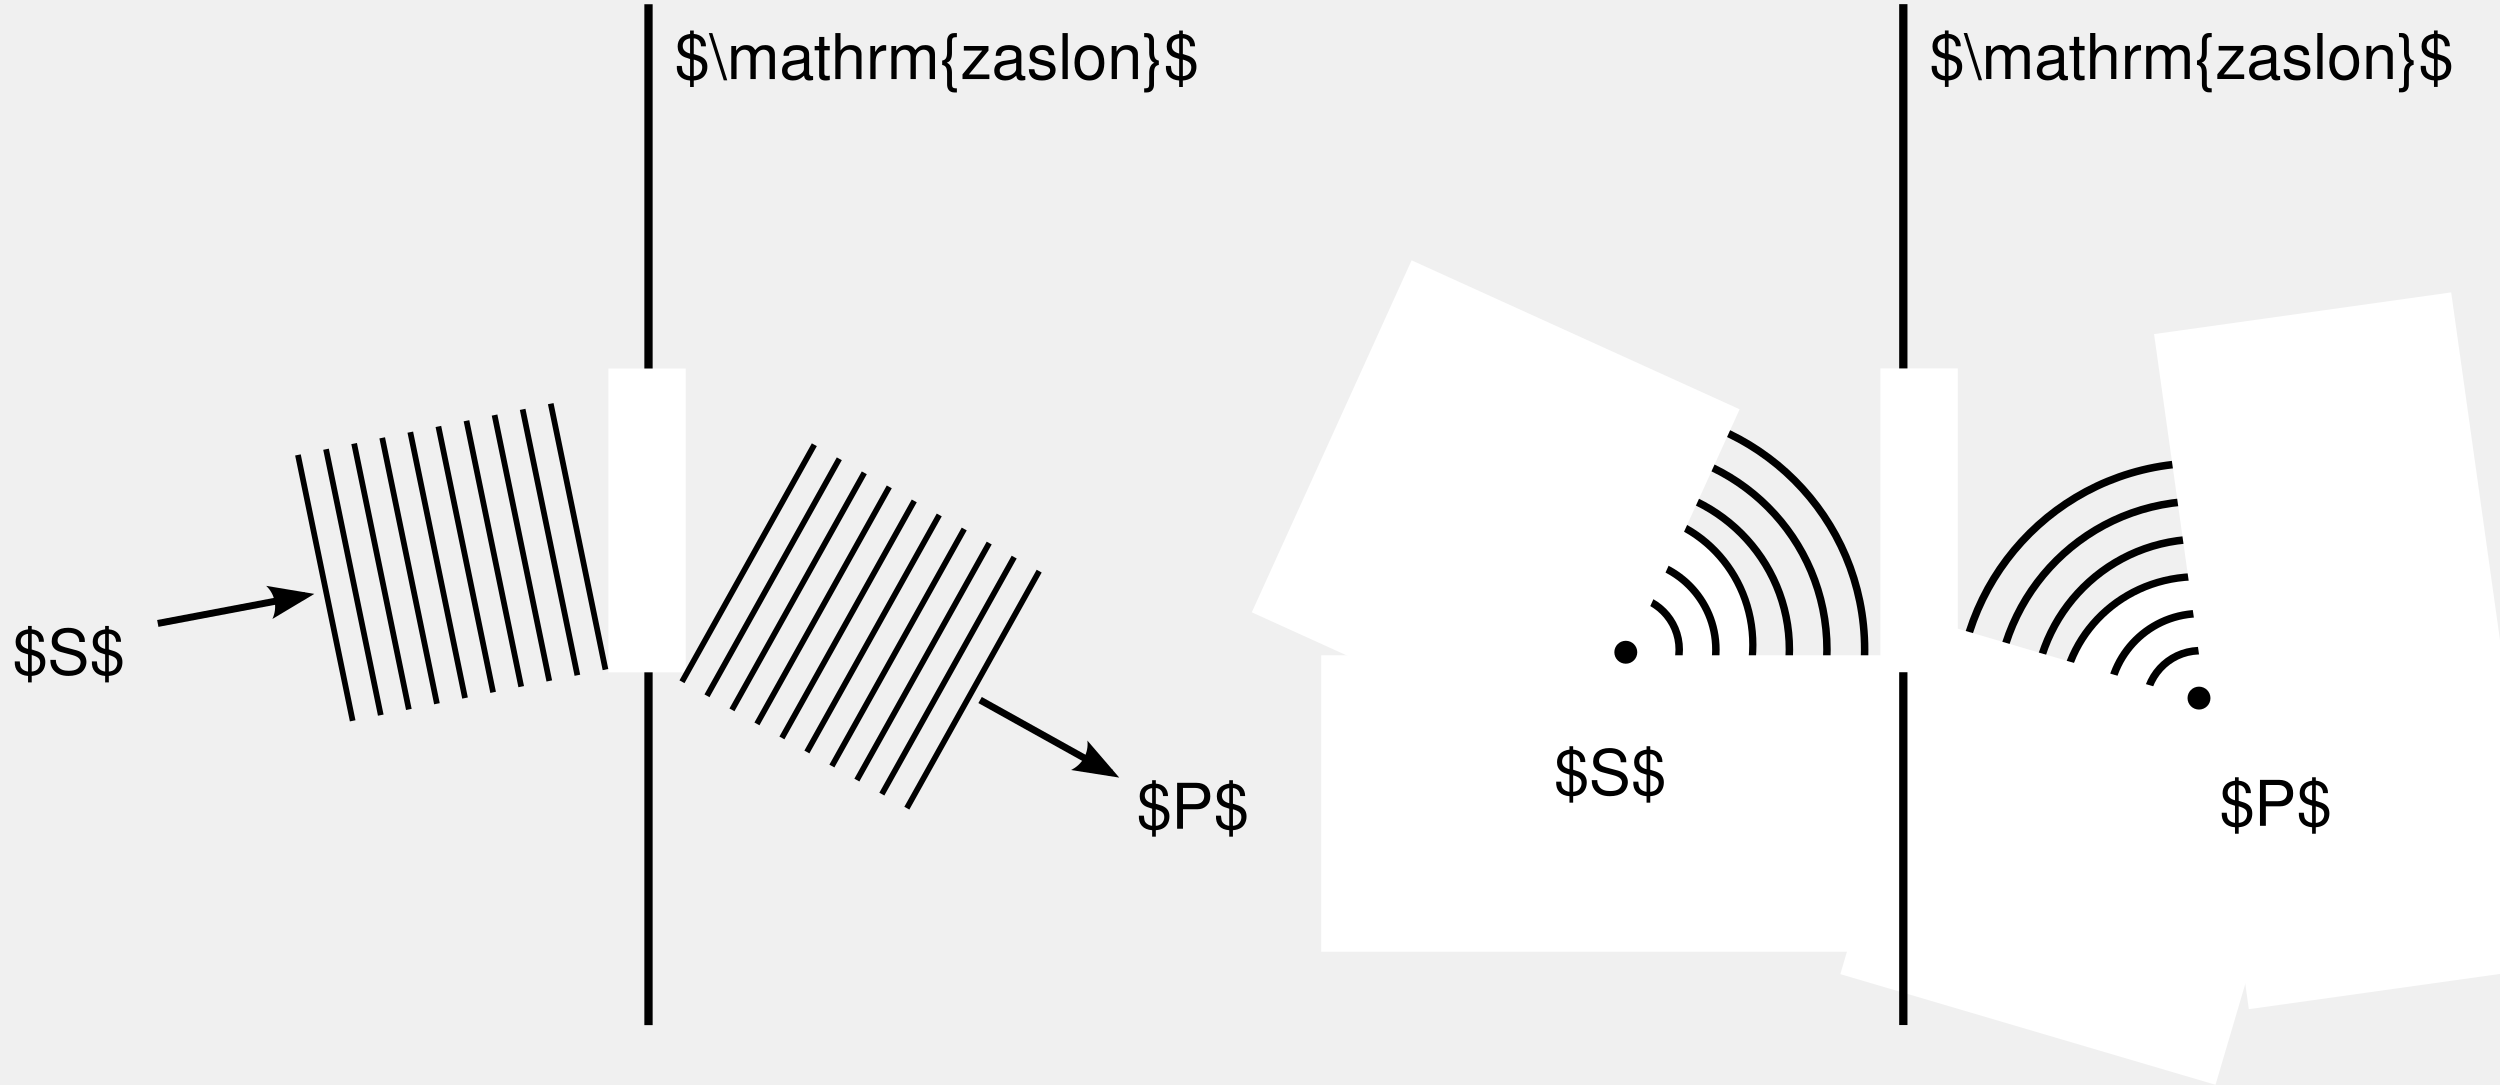
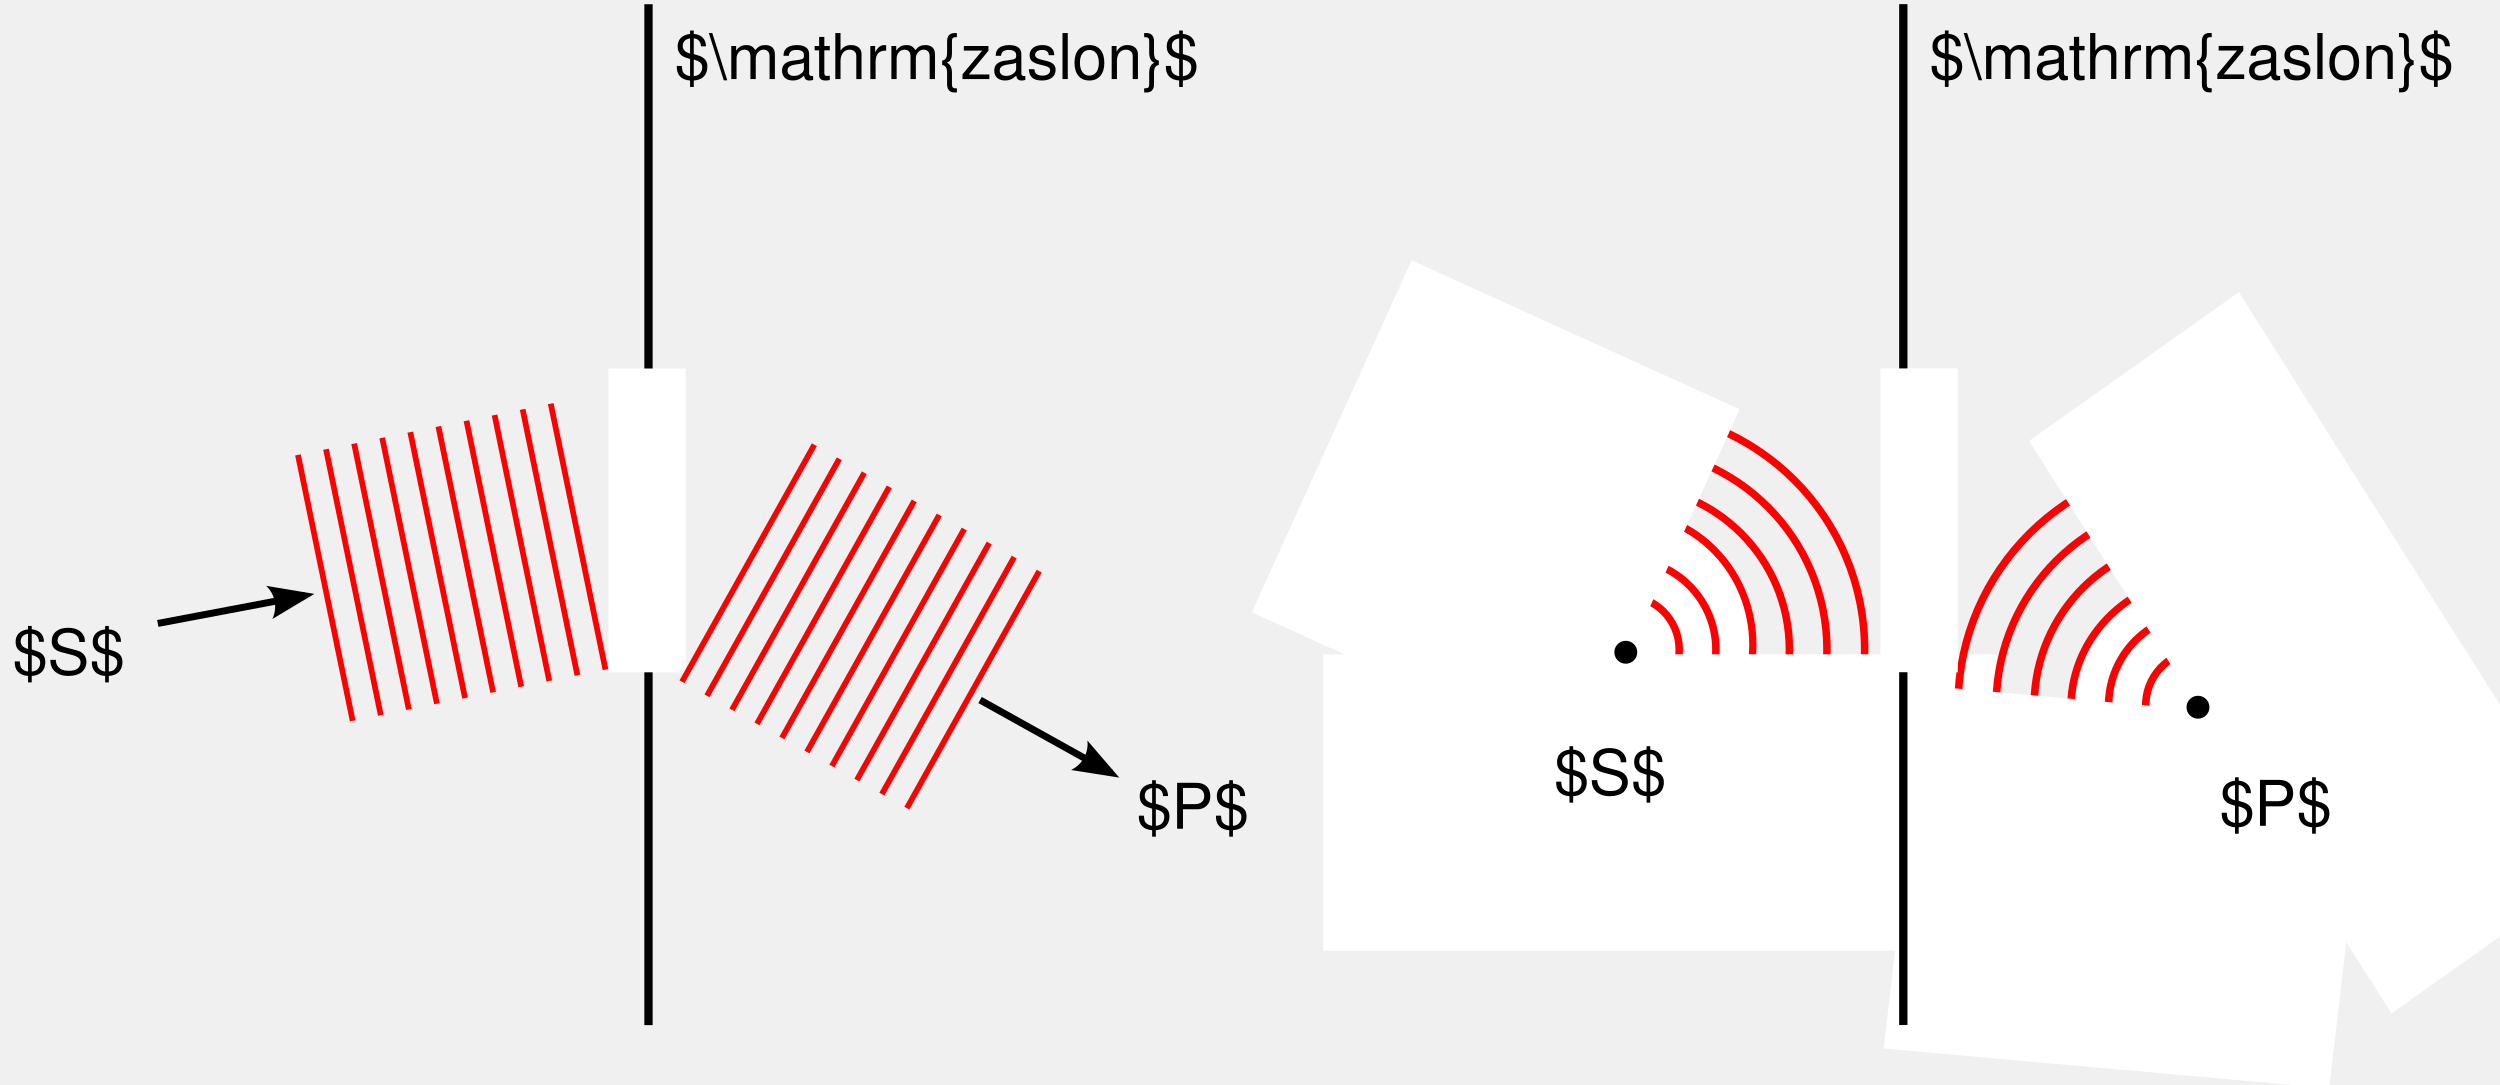
<svg xmlns="http://www.w3.org/2000/svg" id="svg4570" version="1.1" width="872.3" height="378.502" xml:space="preserve">
  <defs id="defs4574">
    <marker orient="auto" refY="0" refX="0" id="Arrow1Mstart" style="overflow:visible">
      <path id="path5368" d="M 0,0 5,-5 -12.5,0 5,5 0,0 z" style="fill-rule:evenodd;stroke:#000000;stroke-width:1pt" transform="matrix(0.4,0,0,0.4,4,0)" />
    </marker>
    <marker orient="auto" refY="0" refX="0" id="Arrow2Mstart" style="overflow:visible">
      <path id="path5386" style="fill-rule:evenodd;stroke-width:0.625;stroke-linejoin:round" d="M 8.719,4.034 -2.207,0.016 8.719,-4.002 c -1.745,2.372 -1.735,5.617 -6e-7,8.035 z" transform="scale(0.6,0.6)" />
    </marker>
    <marker style="overflow:visible" id="Arrow1Sstart" refX="0" refY="0" orient="auto">
      <path transform="matrix(0.2,0,0,0.2,1.2,0)" style="fill-rule:evenodd;stroke:#000000;stroke-width:1pt" d="M 0,0 5,-5 -12.5,0 5,5 0,0 z" id="path4118" />
    </marker>
    <marker style="overflow:visible" id="Arrow1Mend" refX="0" refY="0" orient="auto">
      <path transform="matrix(-0.4,0,0,-0.4,-4,0)" style="fill-rule:evenodd;stroke:#000000;stroke-width:1pt" d="M 0,0 5,-5 -12.5,0 5,5 0,0 z" id="path4115" />
    </marker>
    <marker style="overflow:visible" id="Arrow1Menda" refX="0" refY="0" orient="auto">
      <path transform="matrix(-0.4,0,0,-0.4,-4,0)" style="fill:#800000;fill-rule:evenodd;stroke:#800000;stroke-width:1pt" d="M 0,0 5,-5 -12.5,0 5,5 0,0 z" id="path5472" />
    </marker>
    <marker style="overflow:visible" id="Arrow1Menda-1" refX="0" refY="0" orient="auto">
      <path transform="matrix(-0.4,0,0,-0.4,-4,0)" style="fill:#800000;fill-rule:evenodd;stroke:#800000;stroke-width:1pt" d="M 0,0 5,-5 -12.5,0 5,5 0,0 z" id="path5472-6" />
    </marker>
    <marker style="overflow:visible" id="Arrow1Menda-6" refX="0" refY="0" orient="auto">
      <path transform="matrix(-0.4,0,0,-0.4,-4,0)" style="fill:#800000;fill-rule:evenodd;stroke:#800000;stroke-width:1pt" d="M 0,0 5,-5 -12.5,0 5,5 0,0 z" id="path5472-5" />
    </marker>
    <marker style="overflow:visible" id="marker3227" refX="0" refY="0" orient="auto">
      <path transform="matrix(-0.4,0,0,-0.4,-4,0)" style="fill:#800000;fill-rule:evenodd;stroke:#800000;stroke-width:1pt" d="M 0,0 5,-5 -12.5,0 5,5 0,0 z" id="path3229" />
    </marker>
    <marker style="overflow:visible" id="Arrow1Menda-8" refX="0" refY="0" orient="auto">
      <path transform="matrix(-0.4,0,0,-0.4,-4,0)" style="fill:#800000;fill-rule:evenodd;stroke:#800000;stroke-width:1pt" d="M 0,0 5,-5 -12.5,0 5,5 0,0 z" id="path5472-8" />
    </marker>
    <marker style="overflow:visible" id="marker3262" refX="0" refY="0" orient="auto">
      <path transform="matrix(-0.4,0,0,-0.4,-4,0)" style="fill:#800000;fill-rule:evenodd;stroke:#800000;stroke-width:1pt" d="M 0,0 5,-5 -12.5,0 5,5 0,0 z" id="path3264" />
    </marker>
    <marker style="overflow:visible" id="Arrow1Menda-19" refX="0" refY="0" orient="auto">
      <path transform="matrix(-0.4,0,0,-0.4,-4,0)" style="fill:#800000;fill-rule:evenodd;stroke:#800000;stroke-width:1pt" d="M 0,0 5,-5 -12.5,0 5,5 0,0 z" id="path5472-7" />
    </marker>
    <marker style="overflow:visible" id="marker3297" refX="0" refY="0" orient="auto">
      <path transform="matrix(-0.4,0,0,-0.4,-4,0)" style="fill:#800000;fill-rule:evenodd;stroke:#800000;stroke-width:1pt" d="M 0,0 5,-5 -12.5,0 5,5 0,0 z" id="path3299" />
    </marker>
    <marker style="overflow:visible" id="Arrow1Menda-2" refX="0" refY="0" orient="auto">
      <path transform="matrix(-0.4,0,0,-0.4,-4,0)" style="fill:#800000;fill-rule:evenodd;stroke:#800000;stroke-width:1pt" d="M 0,0 5,-5 -12.5,0 5,5 0,0 z" id="path5472-3" />
    </marker>
    <marker style="overflow:visible" id="marker4295" refX="0" refY="0" orient="auto">
      <path transform="matrix(-0.4,0,0,-0.4,-4,0)" style="fill:#800000;fill-rule:evenodd;stroke:#800000;stroke-width:1pt" d="M 0,0 5,-5 -12.5,0 5,5 0,0 z" id="path4297" />
    </marker>
    <marker style="overflow:visible" id="marker4299" refX="0" refY="0" orient="auto">
      <path transform="matrix(-0.4,0,0,-0.4,-4,0)" style="fill:#800000;fill-rule:evenodd;stroke:#800000;stroke-width:1pt" d="M 0,0 5,-5 -12.5,0 5,5 0,0 z" id="path4301" />
    </marker>
    <marker style="overflow:visible" id="marker4303" refX="0" refY="0" orient="auto">
      <path transform="matrix(-0.4,0,0,-0.4,-4,0)" style="fill:#800000;fill-rule:evenodd;stroke:#800000;stroke-width:1pt" d="M 0,0 5,-5 -12.5,0 5,5 0,0 z" id="path4305" />
    </marker>
    <marker style="overflow:visible" id="marker4307" refX="0" refY="0" orient="auto">
      <path transform="matrix(-0.4,0,0,-0.4,-4,0)" style="fill:#800000;fill-rule:evenodd;stroke:#800000;stroke-width:1pt" d="M 0,0 5,-5 -12.5,0 5,5 0,0 z" id="path4309" />
    </marker>
    <marker style="overflow:visible" id="marker4311" refX="0" refY="0" orient="auto">
      <path transform="matrix(-0.4,0,0,-0.4,-4,0)" style="fill:#800000;fill-rule:evenodd;stroke:#800000;stroke-width:1pt" d="M 0,0 5,-5 -12.5,0 5,5 0,0 z" id="path4313" />
    </marker>
    <marker style="overflow:visible" id="marker4315" refX="0" refY="0" orient="auto">
      <path transform="matrix(-0.4,0,0,-0.4,-4,0)" style="fill:#800000;fill-rule:evenodd;stroke:#800000;stroke-width:1pt" d="M 0,0 5,-5 -12.5,0 5,5 0,0 z" id="path4317" />
    </marker>
    <marker style="overflow:visible" id="marker4319" refX="0" refY="0" orient="auto">
      <path transform="matrix(-0.4,0,0,-0.4,-4,0)" style="fill:#800000;fill-rule:evenodd;stroke:#800000;stroke-width:1pt" d="M 0,0 5,-5 -12.5,0 5,5 0,0 z" id="path4321" />
    </marker>
    <marker orient="auto" refY="0" refX="0" id="Arrow2Mstart-4" style="overflow:visible">
      <path id="path5386-3" style="fill-rule:evenodd;stroke-width:0.625;stroke-linejoin:round" d="M 8.719,4.034 -2.207,0.016 8.719,-4.002 c -1.745,2.372 -1.735,5.617 -6e-7,8.035 z" transform="scale(0.6,0.6)" />
    </marker>
    <marker orient="auto" refY="0" refX="0" id="Arrow2Mstart-5" style="overflow:visible">
      <path id="path5386-8" style="fill-rule:evenodd;stroke-width:0.625;stroke-linejoin:round" d="M 8.719,4.034 -2.207,0.016 8.719,-4.002 c -1.745,2.372 -1.735,5.617 -6e-7,8.035 z" transform="scale(0.6,0.6)" />
    </marker>
    <marker style="overflow:visible" id="Arrow1Menda-9" refX="0" refY="0" orient="auto">
      <path transform="matrix(-0.4,0,0,-0.4,-4,0)" style="fill:#800000;fill-rule:evenodd;stroke:#800000;stroke-width:1pt" d="M 0,0 5,-5 -12.5,0 5,5 0,0 z" id="path5472-36" />
    </marker>
    <marker style="overflow:visible" id="Arrow1Menda-3" refX="0" refY="0" orient="auto">
      <path transform="matrix(-0.4,0,0,-0.4,-4,0)" style="fill:#800000;fill-rule:evenodd;stroke:#800000;stroke-width:1pt" d="M 0,0 5,-5 -12.5,0 5,5 0,0 z" id="path5472-75" />
    </marker>
    <marker orient="auto" refY="0" refX="0" id="Arrow2Mstart-8" style="overflow:visible">
      <path id="path5386-36" style="fill-rule:evenodd;stroke-width:0.625;stroke-linejoin:round" d="M 8.719,4.034 -2.207,0.016 8.719,-4.002 c -1.745,2.372 -1.735,5.617 -6e-7,8.035 z" transform="scale(0.6,0.6)" />
    </marker>
    <marker style="overflow:visible" id="Arrow1Menda-16" refX="0" refY="0" orient="auto">
      <path transform="matrix(-0.4,0,0,-0.4,-4,0)" style="fill:#800000;fill-rule:evenodd;stroke:#800000;stroke-width:1pt" d="M 0,0 5,-5 -12.5,0 5,5 0,0 z" id="path5472-2" />
    </marker>
    <marker style="overflow:visible" id="marker8345" refX="0" refY="0" orient="auto">
      <path transform="matrix(-0.4,0,0,-0.4,-4,0)" style="fill:#800000;fill-rule:evenodd;stroke:#800000;stroke-width:1pt" d="M 0,0 5,-5 -12.5,0 5,5 0,0 z" id="path8347" />
    </marker>
    <marker orient="auto" refY="0" refX="0" id="Arrow2Mstart-9" style="overflow:visible">
      <path id="path5386-32" style="fill-rule:evenodd;stroke-width:0.625;stroke-linejoin:round" d="M 8.719,4.034 -2.207,0.016 8.719,-4.002 c -1.745,2.372 -1.735,5.617 -6e-7,8.035 z" transform="scale(0.6,0.6)" />
    </marker>
    <marker orient="auto" refY="0" refX="0" id="marker8351" style="overflow:visible">
      <path id="path8353" style="fill-rule:evenodd;stroke-width:0.625;stroke-linejoin:round" d="M 8.719,4.034 -2.207,0.016 8.719,-4.002 c -1.745,2.372 -1.735,5.617 -6e-7,8.035 z" transform="scale(0.6,0.6)" />
    </marker>
    <marker orient="auto" refY="0" refX="0" id="Arrow2Mstart-5-4" style="overflow:visible">
      <path id="path5386-8-6" style="fill-rule:evenodd;stroke-width:0.625;stroke-linejoin:round" d="M 8.719,4.034 -2.207,0.016 8.719,-4.002 c -1.745,2.372 -1.735,5.617 -6e-7,8.035 z" transform="scale(0.6,0.6)" />
    </marker>
    <marker style="overflow:visible" id="marker8357" refX="0" refY="0" orient="auto">
      <path transform="matrix(-0.4,0,0,-0.4,-4,0)" style="fill:#800000;fill-rule:evenodd;stroke:#800000;stroke-width:1pt" d="M 0,0 5,-5 -12.5,0 5,5 0,0 z" id="path8359" />
    </marker>
    <marker orient="auto" refY="0" refX="0" id="Arrow2Mstart-5-9" style="overflow:visible">
      <path id="path5386-8-8" style="fill-rule:evenodd;stroke-width:0.625;stroke-linejoin:round" d="M 8.719,4.034 -2.207,0.016 8.719,-4.002 c -1.745,2.372 -1.735,5.617 -6e-7,8.035 z" transform="scale(0.6,0.6)" />
    </marker>
    <marker orient="auto" refY="0" refX="0" id="Arrow2Mstart-99" style="overflow:visible">
      <path id="path5386-0" style="fill-rule:evenodd;stroke-width:0.625;stroke-linejoin:round" d="M 8.719,4.034 -2.207,0.016 8.719,-4.002 c -1.745,2.372 -1.735,5.617 -6e-7,8.035 z" transform="scale(0.6,0.6)" />
    </marker>
    <marker orient="auto" refY="0" refX="0" id="Arrow2Mstart-93" style="overflow:visible">
      <path id="path5386-4" style="fill-rule:evenodd;stroke-width:0.625;stroke-linejoin:round" d="M 8.719,4.034 -2.207,0.016 8.719,-4.002 c -1.745,2.372 -1.735,5.617 -6e-7,8.035 z" transform="scale(0.6,0.6)" />
    </marker>
    <marker orient="auto" refY="0" refX="0" id="marker4737" style="overflow:visible">
      <path id="path4739" style="fill-rule:evenodd;stroke-width:0.625;stroke-linejoin:round" d="M 8.719,4.034 -2.207,0.016 8.719,-4.002 c -1.745,2.372 -1.735,5.617 -6e-7,8.035 z" transform="scale(0.6,0.6)" />
    </marker>
  </defs>
  <g transform="matrix(1.25,0,0,-1.25,-51.85092,666.8609)" id="g4578">
    <flowRoot xml:space="preserve" id="flowRoot4054" style="font-size:40px;font-style:normal;font-weight:normal;line-height:125%;letter-spacing:0px;word-spacing:0px;fill:#000000;fill-opacity:1;stroke:none;font-family:Sans">
      <flowRegion id="flowRegion4056">
        <rect id="rect4058" width="216.753" height="90.741" x="-110.942" y="-20.56" />
      </flowRegion>
      <flowPara id="flowPara4060" />
    </flowRoot>
    <text xml:space="preserve" style="font-size:40px;font-style:normal;font-weight:normal;line-height:125%;letter-spacing:0px;word-spacing:0px;fill:#000000;fill-opacity:1;stroke:none;font-family:Sans" x="49.699" y="97.115" id="text4404" transform="matrix(0.8,0,0,-0.8,0,42.8061)">
      <tspan id="tspan4406" x="49.699" y="97.115" />
    </text>
    <flowRoot xml:space="preserve" id="flowRoot8113" style="font-size:40px;font-style:normal;font-weight:normal;line-height:125%;letter-spacing:0px;word-spacing:0px;fill:#000000;fill-opacity:1;stroke:none;font-family:Sans">
      <flowRegion id="flowRegion8115">
        <rect id="rect8117" width="86.321" height="78.648" x="120.849" y="-298.01" />
      </flowRegion>
      <flowPara id="flowPara8119" />
    </flowRoot>
    <flowRoot xml:space="preserve" id="flowRoot8298" style="font-size:40px;font-style:normal;font-weight:normal;line-height:125%;letter-spacing:0px;word-spacing:0px;fill:#000000;fill-opacity:1;stroke:none;font-family:Sans">
      <flowRegion id="flowRegion8300">
        <rect id="rect8302" width="571.045" height="165.481" x="217.024" y="-6.174" />
      </flowRegion>
      <flowPara id="flowPara8304" />
    </flowRoot>
    <text xml:space="preserve" style="font-size:22px;font-style:italic;font-variant:normal;font-weight:normal;font-stretch:normal;line-height:125%;letter-spacing:0px;word-spacing:0px;fill:#000000;fill-opacity:1;stroke:none;font-family:Nimbus Sans L;-inkscape-font-specification:Sans Italic" x="295.695" y="-334.423" id="text3187" transform="matrix(0.8,0,0,-0.8,0,42.8061)">
      <tspan id="tspan3189" x="295.695" y="-334.423" style="font-style:italic;font-variant:normal;font-weight:normal;font-stretch:normal;font-family:msbm10;-inkscape-font-specification:msbm10 Italic" />
    </text>
    <path style="fill:none;stroke:#000000;stroke-width:1.954;stroke-linecap:butt;stroke-linejoin:miter;stroke-miterlimit:4;stroke-opacity:1;stroke-dasharray:none;marker-start:url(#Arrow2Mstart);marker-end:none" d="m 351.653,317.705 -36.596,20.383" id="path6056-0-60" />
    <path style="fill:none;stroke:#000000;stroke-width:2.315;stroke-linecap:butt;stroke-linejoin:miter;stroke-miterlimit:4;stroke-opacity:1;stroke-dasharray:none" d="m 222.5,532.306 0,-284.968" id="path3395" />
    <rect style="fill:#ffffff;fill-opacity:1;stroke:none" id="rect4359" width="21.6" height="84.8" x="211.3" y="-430.622" transform="scale(1,-1)" />
-     <g id="g4513" transform="matrix(0.9800493,0.1987544,-0.1987544,0.9800493,9.834895,-50.23279)">
-       <path id="path4361-8-1-5" d="m 227.3,424.803 0.221,-75.78" style="fill:none;stroke:#000000;stroke-width:1.6;stroke-linecap:butt;stroke-linejoin:miter;stroke-miterlimit:4;stroke-opacity:1;stroke-dasharray:none" />
-       <path id="path4361-8-1-5-1" d="m 235.3,424.803 0.221,-75.78" style="fill:none;stroke:#000000;stroke-width:1.6;stroke-linecap:butt;stroke-linejoin:miter;stroke-miterlimit:4;stroke-opacity:1;stroke-dasharray:none" />
-       <g id="g4502">
-         <path style="fill:none;stroke:#000000;stroke-width:1.6;stroke-linecap:butt;stroke-linejoin:miter;stroke-miterlimit:4;stroke-opacity:1;stroke-dasharray:none" d="m 203.3,424.803 0.221,-75.78" id="path4361" />
-         <path style="fill:none;stroke:#000000;stroke-width:1.6;stroke-linecap:butt;stroke-linejoin:miter;stroke-miterlimit:4;stroke-opacity:1;stroke-dasharray:none" d="m 211.3,424.803 0.221,-75.78" id="path4361-8" />
-         <g id="g4494">
-           <path id="path4361-8-1" d="m 219.3,424.803 0.221,-75.78" style="fill:none;stroke:#000000;stroke-width:1.6;stroke-linecap:butt;stroke-linejoin:miter;stroke-miterlimit:4;stroke-opacity:1;stroke-dasharray:none" />
-           <path id="path4361-9" d="m 243.3,424.803 0.221,-75.78" style="fill:none;stroke:#000000;stroke-width:1.6;stroke-linecap:butt;stroke-linejoin:miter;stroke-miterlimit:4;stroke-opacity:1;stroke-dasharray:none" />
-           <path id="path4361-8-8" d="m 251.3,424.803 0.221,-75.78" style="fill:none;stroke:#000000;stroke-width:1.6;stroke-linecap:butt;stroke-linejoin:miter;stroke-miterlimit:4;stroke-opacity:1;stroke-dasharray:none" />
-           <path id="path4361-8-1-0" d="m 259.3,424.803 0.221,-75.78" style="fill:none;stroke:#000000;stroke-width:1.6;stroke-linecap:butt;stroke-linejoin:miter;stroke-miterlimit:4;stroke-opacity:1;stroke-dasharray:none" />
-           <path id="path4361-8-1-5-5" d="m 267.3,424.803 0.221,-75.78" style="fill:none;stroke:#000000;stroke-width:1.6;stroke-linecap:butt;stroke-linejoin:miter;stroke-miterlimit:4;stroke-opacity:1;stroke-dasharray:none" />
-           <path id="path4361-8-1-5-1-0" d="m 275.3,424.803 0.221,-75.78" style="fill:none;stroke:#000000;stroke-width:1.6;stroke-linecap:butt;stroke-linejoin:miter;stroke-miterlimit:4;stroke-opacity:1;stroke-dasharray:none" />
+     <g id="g4513" transform="matrix(0.9800493,0.1987544,-0.1987544,0.9800493,9.834895,-50.23279)" style="fill:none;stroke:#ff0000;stroke-opacity:1">
+       <path id="path4361-8-1-5" d="m 227.3,424.803 0.221,-75.78" style="fill:none;stroke:#ff0000;stroke-width:1.6;stroke-linecap:butt;stroke-linejoin:miter;stroke-miterlimit:4;stroke-opacity:1;stroke-dasharray:none" />
+       <path id="path4361-8-1-5-1" d="m 235.3,424.803 0.221,-75.78" style="fill:none;stroke:#ff0000;stroke-width:1.6;stroke-linecap:butt;stroke-linejoin:miter;stroke-miterlimit:4;stroke-opacity:1;stroke-dasharray:none" />
+       <g id="g4502" style="fill:none;stroke:#ff0000;stroke-opacity:1">
+         <path style="fill:none;stroke:#ff0000;stroke-width:1.6;stroke-linecap:butt;stroke-linejoin:miter;stroke-miterlimit:4;stroke-opacity:1;stroke-dasharray:none" d="m 203.3,424.803 0.221,-75.78" id="path4361" />
+         <path style="fill:none;stroke:#ff0000;stroke-width:1.6;stroke-linecap:butt;stroke-linejoin:miter;stroke-miterlimit:4;stroke-opacity:1;stroke-dasharray:none" d="m 211.3,424.803 0.221,-75.78" id="path4361-8" />
+         <g id="g4494" style="fill:none;stroke:#ff0000;stroke-opacity:1">
+           <path id="path4361-8-1" d="m 219.3,424.803 0.221,-75.78" style="fill:none;stroke:#ff0000;stroke-width:1.6;stroke-linecap:butt;stroke-linejoin:miter;stroke-miterlimit:4;stroke-opacity:1;stroke-dasharray:none" />
+           <path id="path4361-9" d="m 243.3,424.803 0.221,-75.78" style="fill:none;stroke:#ff0000;stroke-width:1.6;stroke-linecap:butt;stroke-linejoin:miter;stroke-miterlimit:4;stroke-opacity:1;stroke-dasharray:none" />
+           <path id="path4361-8-8" d="m 251.3,424.803 0.221,-75.78" style="fill:none;stroke:#ff0000;stroke-width:1.6;stroke-linecap:butt;stroke-linejoin:miter;stroke-miterlimit:4;stroke-opacity:1;stroke-dasharray:none" />
+           <path id="path4361-8-1-0" d="m 259.3,424.803 0.221,-75.78" style="fill:none;stroke:#ff0000;stroke-width:1.6;stroke-linecap:butt;stroke-linejoin:miter;stroke-miterlimit:4;stroke-opacity:1;stroke-dasharray:none" />
+           <path id="path4361-8-1-5-5" d="m 267.3,424.803 0.221,-75.78" style="fill:none;stroke:#ff0000;stroke-width:1.6;stroke-linecap:butt;stroke-linejoin:miter;stroke-miterlimit:4;stroke-opacity:1;stroke-dasharray:none" />
+           <path id="path4361-8-1-5-1-0" d="m 275.3,424.803 0.221,-75.78" style="fill:none;stroke:#ff0000;stroke-width:1.6;stroke-linecap:butt;stroke-linejoin:miter;stroke-miterlimit:4;stroke-opacity:1;stroke-dasharray:none" />
        </g>
      </g>
    </g>
-     <g id="g4513-0" transform="matrix(0.8716959,-0.4900473,0.4900473,0.8716959,-116.5984,138.6746)">
-       <path id="path4361-8-1-5-4" d="m 227.3,424.803 0.221,-75.78" style="fill:none;stroke:#000000;stroke-width:1.6;stroke-linecap:butt;stroke-linejoin:miter;stroke-miterlimit:4;stroke-opacity:1;stroke-dasharray:none" />
-       <path id="path4361-8-1-5-1-7" d="m 235.3,424.803 0.221,-75.78" style="fill:none;stroke:#000000;stroke-width:1.6;stroke-linecap:butt;stroke-linejoin:miter;stroke-miterlimit:4;stroke-opacity:1;stroke-dasharray:none" />
-       <g id="g4502-7">
-         <path style="fill:none;stroke:#000000;stroke-width:1.6;stroke-linecap:butt;stroke-linejoin:miter;stroke-miterlimit:4;stroke-opacity:1;stroke-dasharray:none" d="m 203.3,424.803 0.221,-75.78" id="path4361-4" />
-         <path style="fill:none;stroke:#000000;stroke-width:1.6;stroke-linecap:butt;stroke-linejoin:miter;stroke-miterlimit:4;stroke-opacity:1;stroke-dasharray:none" d="m 211.3,424.803 0.221,-75.78" id="path4361-8-18" />
-         <g id="g4494-0">
-           <path id="path4361-8-1-9" d="m 219.3,424.803 0.221,-75.78" style="fill:none;stroke:#000000;stroke-width:1.6;stroke-linecap:butt;stroke-linejoin:miter;stroke-miterlimit:4;stroke-opacity:1;stroke-dasharray:none" />
-           <path id="path4361-9-6" d="m 243.3,424.803 0.221,-75.78" style="fill:none;stroke:#000000;stroke-width:1.6;stroke-linecap:butt;stroke-linejoin:miter;stroke-miterlimit:4;stroke-opacity:1;stroke-dasharray:none" />
-           <path id="path4361-8-8-1" d="m 251.3,424.803 0.221,-75.78" style="fill:none;stroke:#000000;stroke-width:1.6;stroke-linecap:butt;stroke-linejoin:miter;stroke-miterlimit:4;stroke-opacity:1;stroke-dasharray:none" />
-           <path id="path4361-8-1-0-2" d="m 259.3,424.803 0.221,-75.78" style="fill:none;stroke:#000000;stroke-width:1.6;stroke-linecap:butt;stroke-linejoin:miter;stroke-miterlimit:4;stroke-opacity:1;stroke-dasharray:none" />
-           <path id="path4361-8-1-5-5-4" d="m 267.3,424.803 0.221,-75.78" style="fill:none;stroke:#000000;stroke-width:1.6;stroke-linecap:butt;stroke-linejoin:miter;stroke-miterlimit:4;stroke-opacity:1;stroke-dasharray:none" />
-           <path id="path4361-8-1-5-1-0-9" d="m 275.3,424.803 0.221,-75.78" style="fill:none;stroke:#000000;stroke-width:1.6;stroke-linecap:butt;stroke-linejoin:miter;stroke-miterlimit:4;stroke-opacity:1;stroke-dasharray:none" />
+     <g id="g4513-0" transform="matrix(0.8716959,-0.4900473,0.4900473,0.8716959,-116.5984,138.6746)" style="stroke:#ff0000;stroke-opacity:1">
+       <path id="path4361-8-1-5-4" d="m 227.3,424.803 0.221,-75.78" style="fill:none;stroke:#ff0000;stroke-width:1.6;stroke-linecap:butt;stroke-linejoin:miter;stroke-miterlimit:4;stroke-opacity:1;stroke-dasharray:none" />
+       <path id="path4361-8-1-5-1-7" d="m 235.3,424.803 0.221,-75.78" style="fill:none;stroke:#ff0000;stroke-width:1.6;stroke-linecap:butt;stroke-linejoin:miter;stroke-miterlimit:4;stroke-opacity:1;stroke-dasharray:none" />
+       <g id="g4502-7" style="stroke:#ff0000;stroke-opacity:1">
+         <path style="fill:none;stroke:#ff0000;stroke-width:1.6;stroke-linecap:butt;stroke-linejoin:miter;stroke-miterlimit:4;stroke-opacity:1;stroke-dasharray:none" d="m 203.3,424.803 0.221,-75.78" id="path4361-4" />
+         <path style="fill:none;stroke:#ff0000;stroke-width:1.6;stroke-linecap:butt;stroke-linejoin:miter;stroke-miterlimit:4;stroke-opacity:1;stroke-dasharray:none" d="m 211.3,424.803 0.221,-75.78" id="path4361-8-18" />
+         <g id="g4494-0" style="stroke:#ff0000;stroke-opacity:1">
+           <path id="path4361-8-1-9" d="m 219.3,424.803 0.221,-75.78" style="fill:none;stroke:#ff0000;stroke-width:1.6;stroke-linecap:butt;stroke-linejoin:miter;stroke-miterlimit:4;stroke-opacity:1;stroke-dasharray:none" />
+           <path id="path4361-9-6" d="m 243.3,424.803 0.221,-75.78" style="fill:none;stroke:#ff0000;stroke-width:1.6;stroke-linecap:butt;stroke-linejoin:miter;stroke-miterlimit:4;stroke-opacity:1;stroke-dasharray:none" />
+           <path id="path4361-8-8-1" d="m 251.3,424.803 0.221,-75.78" style="fill:none;stroke:#ff0000;stroke-width:1.6;stroke-linecap:butt;stroke-linejoin:miter;stroke-miterlimit:4;stroke-opacity:1;stroke-dasharray:none" />
+           <path id="path4361-8-1-0-2" d="m 259.3,424.803 0.221,-75.78" style="fill:none;stroke:#ff0000;stroke-width:1.6;stroke-linecap:butt;stroke-linejoin:miter;stroke-miterlimit:4;stroke-opacity:1;stroke-dasharray:none" />
+           <path id="path4361-8-1-5-5-4" d="m 267.3,424.803 0.221,-75.78" style="fill:none;stroke:#ff0000;stroke-width:1.6;stroke-linecap:butt;stroke-linejoin:miter;stroke-miterlimit:4;stroke-opacity:1;stroke-dasharray:none" />
+           <path id="path4361-8-1-5-1-0-9" d="m 275.3,424.803 0.221,-75.78" style="fill:none;stroke:#ff0000;stroke-width:1.6;stroke-linecap:butt;stroke-linejoin:miter;stroke-miterlimit:4;stroke-opacity:1;stroke-dasharray:none" />
        </g>
      </g>
    </g>
    <text xml:space="preserve" style="font-size:17.6px;font-style:normal;font-variant:normal;font-weight:normal;font-stretch:normal;line-height:125%;letter-spacing:0px;word-spacing:0px;fill:#000000;fill-opacity:1;stroke:none;font-family:Nimbus Sans L;-inkscape-font-specification:Sans" x="229.7" y="-511.422" id="text4611" transform="scale(1,-1)">
      <tspan id="tspan4613" x="229.7" y="-511.422">$\mathrm{zaslon}$</tspan>
    </text>
    <path style="fill:none;stroke:#000000;stroke-width:1.954;stroke-linecap:butt;stroke-linejoin:miter;stroke-miterlimit:4;stroke-opacity:1;stroke-dasharray:none;marker-start:url(#Arrow2Mstart);marker-end:none" d="M 126.682,367.253 85.523,359.465" id="path6056-0-60-7" />
    <text xml:space="preserve" style="font-size:17.6px;font-style:normal;font-variant:normal;font-weight:normal;font-stretch:normal;line-height:125%;letter-spacing:0px;word-spacing:0px;fill:#000000;fill-opacity:1;stroke:none;font-family:Nimbus Sans L;-inkscape-font-specification:Sans" x="44.9" y="-345.222" id="text4641" transform="scale(1,-1)">
      <tspan id="tspan4643" x="44.9" y="-345.222">$S$</tspan>
    </text>
    <text xml:space="preserve" style="font-size:17.6px;font-style:normal;font-variant:normal;font-weight:normal;font-stretch:normal;line-height:125%;letter-spacing:0px;word-spacing:0px;fill:#000000;fill-opacity:1;stroke:none;font-family:Nimbus Sans L;-inkscape-font-specification:Sans" x="358.675" y="-302.155" id="text4641-1" transform="scale(1,-1)">
      <tspan id="tspan4643-5" x="358.675" y="-302.155">$P$</tspan>
    </text>
-     <g id="g5059" transform="matrix(1.309383,0,0,1.309383,-123.0332,-235.2717)">
-       <g id="g5049">
-         <g id="g5037" transform="translate(18.8,7.2)">
-           <path transform="matrix(0.772026,0,0,-0.8003948,-113.1742,639.3474)" d="m 769,246.035 c 0,19.468 -15.782,35.25 -35.25,35.25 -19.468,0 -35.25,-15.782 -35.25,-35.25 0,-19.468 15.782,-35.25 35.25,-35.25 19.468,0 35.25,15.782 35.25,35.25 z" id="path4945" style="fill:#ffffff;fill-opacity:1;stroke:#000000;stroke-width:2;stroke-linecap:round;stroke-linejoin:miter;stroke-miterlimit:4;stroke-opacity:1;stroke-dasharray:none;stroke-dashoffset:0" />
-           <path transform="matrix(0.5485714,0,0,-0.5485714,50.78565,576.39)" d="m 769,246.035 c 0,19.468 -15.782,35.25 -35.25,35.25 -19.468,0 -35.25,-15.782 -35.25,-35.25 0,-19.468 15.782,-35.25 35.25,-35.25 19.468,0 35.25,15.782 35.25,35.25 z" id="path4945-3" style="fill:#ffffff;fill-opacity:1;stroke:#000000;stroke-width:2.917;stroke-linecap:round;stroke-linejoin:miter;stroke-miterlimit:4;stroke-opacity:1;stroke-dasharray:none;stroke-dashoffset:0" />
-           <path transform="matrix(0.3269012,0,0,-0.3269012,213.4361,521.8514)" d="m 769,246.035 c 0,19.468 -15.782,35.25 -35.25,35.25 -19.468,0 -35.25,-15.782 -35.25,-35.25 0,-19.468 15.782,-35.25 35.25,-35.25 19.468,0 35.25,15.782 35.25,35.25 z" id="path4945-3-5" style="fill:#ffffff;fill-opacity:1;stroke:#000000;stroke-width:4.894;stroke-linecap:round;stroke-linejoin:miter;stroke-miterlimit:4;stroke-opacity:1;stroke-dasharray:none;stroke-dashoffset:0" />
-           <path transform="matrix(0.9931034,0,0,-0.9931034,-275.3897,685.7605)" d="m 769,246.035 c 0,19.468 -15.782,35.25 -35.25,35.25 -19.468,0 -35.25,-15.782 -35.25,-35.25 0,-19.468 15.782,-35.25 35.25,-35.25 19.468,0 35.25,15.782 35.25,35.25 z" id="path4945-9" style="fill:none;stroke:#000000;stroke-width:1.611;stroke-linecap:round;stroke-linejoin:miter;stroke-miterlimit:4;stroke-opacity:1;stroke-dasharray:none;stroke-dashoffset:0" />
-           <path transform="matrix(1.220339,0,0,-1.220339,-442.1237,741.6683)" d="m 769,246.035 c 0,19.468 -15.782,35.25 -35.25,35.25 -19.468,0 -35.25,-15.782 -35.25,-35.25 0,-19.468 15.782,-35.25 35.25,-35.25 19.468,0 35.25,15.782 35.25,35.25 z" id="path4945-9-7" style="fill:none;stroke:#000000;stroke-width:1.311;stroke-linecap:round;stroke-linejoin:miter;stroke-miterlimit:4;stroke-opacity:1;stroke-dasharray:none;stroke-dashoffset:0" />
-           <path transform="matrix(1.448244,0,0,-1.448244,-609.349,797.7409)" d="m 769,246.035 c 0,19.468 -15.782,35.25 -35.25,35.25 -19.468,0 -35.25,-15.782 -35.25,-35.25 0,-19.468 15.782,-35.25 35.25,-35.25 19.468,0 35.25,15.782 35.25,35.25 z" id="path4945-9-7-1" style="fill:none;stroke:#000000;stroke-width:1.105;stroke-linecap:round;stroke-linejoin:miter;stroke-miterlimit:4;stroke-opacity:1;stroke-dasharray:none;stroke-dashoffset:0" />
-         </g>
-         <rect style="fill:#ffffff;fill-opacity:1;stroke:none" id="rect5045" width="179.5" height="79" x="496" y="167.285" transform="matrix(0.8,0,0,-0.8,10.49993,581.2502)" />
-       </g>
-       <rect transform="matrix(0.9105247,-0.4134548,-0.4134548,-0.9105247,0,0)" y="-660.414" x="168.605" height="82.4" width="76.8" id="rect5047" style="fill:#ffffff;fill-opacity:1;stroke:none" />
-     </g>
+     <path style="fill:#ffffff;fill-opacity:1;stroke:#ff0000;stroke-width:2;stroke-linecap:round;stroke-linejoin:miter;stroke-miterlimit:4;stroke-opacity:1;stroke-dasharray:none;stroke-dashoffset:0" id="path4945" d="m 769,246.035 a 35.25,35.25 0 1 1 -70.5,0 35.25,35.25 0 1 1 70.5,0 z" transform="matrix(1.010878,0,0,-1.048023,-246.6051,611.3062)" />
+     <path style="fill:#ffffff;fill-opacity:1;stroke:#ff0000;stroke-width:2.917;stroke-linecap:round;stroke-linejoin:miter;stroke-miterlimit:4;stroke-opacity:1;stroke-dasharray:none;stroke-dashoffset:0" id="path4945-3" d="m 769,246.035 a 35.25,35.25 0 1 1 -70.5,0 35.25,35.25 0 1 1 70.5,0 z" transform="matrix(0.7182899,0,0,-0.7182899,-31.91891,528.871)" />
+     <path style="fill:#ffffff;fill-opacity:1;stroke:#ff0000;stroke-width:4.894;stroke-linecap:round;stroke-linejoin:miter;stroke-miterlimit:4;stroke-opacity:1;stroke-dasharray:none;stroke-dashoffset:0" id="path4945-3-5" d="m 769,246.035 a 35.25,35.25 0 1 1 -70.5,0 35.25,35.25 0 1 1 70.5,0 z" transform="matrix(0.4280388,0,0,-0.4280388,181.0529,457.4591)" />
+     <path style="fill:none;stroke:#ff0000;stroke-width:1.611;stroke-linecap:round;stroke-linejoin:miter;stroke-miterlimit:4;stroke-opacity:1;stroke-dasharray:none;stroke-dashoffset:0" id="path4945-9" d="m 769,246.035 a 35.25,35.25 0 1 1 -70.5,0 35.25,35.25 0 1 1 70.5,0 z" transform="matrix(1.300353,0,0,-1.300353,-459.0073,672.0788)" />
+     <path style="fill:none;stroke:#ff0000;stroke-width:1.311;stroke-linecap:round;stroke-linejoin:miter;stroke-miterlimit:4;stroke-opacity:1;stroke-dasharray:none;stroke-dashoffset:0" id="path4945-9-7" d="m 769,246.035 a 35.25,35.25 0 1 1 -70.5,0 35.25,35.25 0 1 1 70.5,0 z" transform="matrix(1.597891,0,0,-1.597891,-677.3259,745.2835)" />
+     <path style="fill:none;stroke:#ff0000;stroke-width:1.105;stroke-linecap:round;stroke-linejoin:miter;stroke-miterlimit:4;stroke-opacity:1;stroke-dasharray:none;stroke-dashoffset:0" id="path4945-9-7-1" d="m 769,246.035 a 35.25,35.25 0 1 1 -70.5,0 35.25,35.25 0 1 1 70.5,0 z" transform="matrix(1.896305,0,0,-1.896305,-896.2877,818.704)" />
+     <rect style="fill:#ffffff;fill-opacity:1;stroke:none" id="rect5045" width="188.027" height="82.753" x="410.844" y="-350.858" transform="scale(1,-1)" />
+     <rect style="fill:#ffffff;fill-opacity:1;stroke:none" id="rect5047" width="100.561" height="107.893" x="206.018" y="-599.645" transform="matrix(0.9105247,-0.4134548,-0.4134548,-0.9105247,0,0)" />
    <text xml:space="preserve" style="font-size:17.6px;font-style:normal;font-variant:normal;font-weight:normal;font-stretch:normal;line-height:125%;letter-spacing:0px;word-spacing:0px;fill:#000000;fill-opacity:1;stroke:none;font-family:Nimbus Sans L;-inkscape-font-specification:Sans" x="579.965" y="-511.447" id="text4611-8" transform="scale(1,-1)">
      <tspan id="tspan4613-6" x="579.965" y="-511.447">$\mathrm{zaslon}$</tspan>
    </text>
    <text xml:space="preserve" style="font-size:17.6px;font-style:normal;font-variant:normal;font-weight:normal;font-stretch:normal;line-height:125%;letter-spacing:0px;word-spacing:0px;fill:#000000;fill-opacity:1;stroke:none;font-family:Nimbus Sans L;-inkscape-font-specification:Sans" x="475.165" y="-311.647" id="text4641-3" transform="scale(1,-1)">
      <tspan id="tspan4643-8" x="475.165" y="-311.647">$S$</tspan>
    </text>
    <path style="fill:#000000;fill-opacity:1;stroke:none" id="path5071" d="m 530,130.785 c 0,2.209 -1.791,4 -4,4 -2.209,0 -4,-1.791 -4,-4 0,-2.209 1.791,-4 4,-4 2.209,0 4,1.791 4,4 z" transform="matrix(0.8,0,0,-0.8,74.49993,456.0502)" />
-     <g id="g5059-4" transform="matrix(-0.184206,1.312225,-1.312225,-0.184206,1331.356,-200.2572)">
-       <g id="g5049-0">
-         <g id="g5037-8" transform="translate(18.8,7.2)">
-           <path transform="matrix(0.772026,0,0,-0.8003948,-113.1742,639.3474)" d="m 769,246.035 c 0,19.468 -15.782,35.25 -35.25,35.25 -19.468,0 -35.25,-15.782 -35.25,-35.25 0,-19.468 15.782,-35.25 35.25,-35.25 19.468,0 35.25,15.782 35.25,35.25 z" id="path4945-7" style="fill:#ffffff;fill-opacity:1;stroke:#000000;stroke-width:2;stroke-linecap:round;stroke-linejoin:miter;stroke-miterlimit:4;stroke-opacity:1;stroke-dasharray:none;stroke-dashoffset:0" />
-           <path transform="matrix(0.5485714,0,0,-0.5485714,50.78565,576.39)" d="m 769,246.035 c 0,19.468 -15.782,35.25 -35.25,35.25 -19.468,0 -35.25,-15.782 -35.25,-35.25 0,-19.468 15.782,-35.25 35.25,-35.25 19.468,0 35.25,15.782 35.25,35.25 z" id="path4945-3-0" style="fill:#ffffff;fill-opacity:1;stroke:#000000;stroke-width:2.917;stroke-linecap:round;stroke-linejoin:miter;stroke-miterlimit:4;stroke-opacity:1;stroke-dasharray:none;stroke-dashoffset:0" />
-           <path transform="matrix(0.3269012,0,0,-0.3269012,213.4361,521.8514)" d="m 769,246.035 c 0,19.468 -15.782,35.25 -35.25,35.25 -19.468,0 -35.25,-15.782 -35.25,-35.25 0,-19.468 15.782,-35.25 35.25,-35.25 19.468,0 35.25,15.782 35.25,35.25 z" id="path4945-3-5-3" style="fill:#ffffff;fill-opacity:1;stroke:#000000;stroke-width:4.894;stroke-linecap:round;stroke-linejoin:miter;stroke-miterlimit:4;stroke-opacity:1;stroke-dasharray:none;stroke-dashoffset:0" />
-           <path transform="matrix(0.9931034,0,0,-0.9931034,-275.3897,685.7605)" d="m 769,246.035 c 0,19.468 -15.782,35.25 -35.25,35.25 -19.468,0 -35.25,-15.782 -35.25,-35.25 0,-19.468 15.782,-35.25 35.25,-35.25 19.468,0 35.25,15.782 35.25,35.25 z" id="path4945-9-2" style="fill:none;stroke:#000000;stroke-width:1.611;stroke-linecap:round;stroke-linejoin:miter;stroke-miterlimit:4;stroke-opacity:1;stroke-dasharray:none;stroke-dashoffset:0" />
-           <path transform="matrix(1.220339,0,0,-1.220339,-442.1237,741.6683)" d="m 769,246.035 c 0,19.468 -15.782,35.25 -35.25,35.25 -19.468,0 -35.25,-15.782 -35.25,-35.25 0,-19.468 15.782,-35.25 35.25,-35.25 19.468,0 35.25,15.782 35.25,35.25 z" id="path4945-9-7-7" style="fill:none;stroke:#000000;stroke-width:1.311;stroke-linecap:round;stroke-linejoin:miter;stroke-miterlimit:4;stroke-opacity:1;stroke-dasharray:none;stroke-dashoffset:0" />
-           <path transform="matrix(1.448244,0,0,-1.448244,-609.349,797.7409)" d="m 769,246.035 c 0,19.468 -15.782,35.25 -35.25,35.25 -19.468,0 -35.25,-15.782 -35.25,-35.25 0,-19.468 15.782,-35.25 35.25,-35.25 19.468,0 35.25,15.782 35.25,35.25 z" id="path4945-9-7-1-5" style="fill:none;stroke:#000000;stroke-width:1.105;stroke-linecap:round;stroke-linejoin:miter;stroke-miterlimit:4;stroke-opacity:1;stroke-dasharray:none;stroke-dashoffset:0" />
-         </g>
-         <rect style="fill:#ffffff;fill-opacity:1;stroke:none" id="rect5045-7" width="179.5" height="79" x="496" y="167.285" transform="matrix(0.8,0,0,-0.8,10.49993,581.2502)" />
-       </g>
-       <rect transform="matrix(0.9105247,-0.4134548,-0.4134548,-0.9105247,0,0)" y="-660.414" x="168.605" height="82.4" width="76.8" id="rect5047-8" style="fill:#ffffff;fill-opacity:1;stroke:none" />
-     </g>
+     <path style="fill:#ffffff;fill-opacity:1;stroke:#ff0000;stroke-width:2;stroke-linecap:round;stroke-linejoin:miter;stroke-miterlimit:4;stroke-opacity:1;stroke-dasharray:none;stroke-dashoffset:0" id="path4945-7" d="m 769,246.035 a 35.25,35.25 0 1 1 -70.5,0 35.25,35.25 0 1 1 70.5,0 z" transform="matrix(-0.1422119,1.013071,1.050298,0.1474376,502.8708,-443.1952)" />
+     <path style="fill:#ffffff;fill-opacity:1;stroke:#ff0000;stroke-width:2.917;stroke-linecap:round;stroke-linejoin:miter;stroke-miterlimit:4;stroke-opacity:1;stroke-dasharray:none;stroke-dashoffset:0" id="path4945-3-0" d="m 769,246.035 a 35.25,35.25 0 1 1 -70.5,0 35.25,35.25 0 1 1 70.5,0 z" transform="matrix(-0.1010502,0.7198489,0.7198489,0.1010502,552.737,-216.446)" />
+     <path style="fill:#ffffff;fill-opacity:1;stroke:#ff0000;stroke-width:4.894;stroke-linecap:round;stroke-linejoin:miter;stroke-miterlimit:4;stroke-opacity:1;stroke-dasharray:none;stroke-dashoffset:0" id="path4945-3-5-3" d="m 769,246.035 a 35.25,35.25 0 1 1 -70.5,0 35.25,35.25 0 1 1 70.5,0 z" transform="matrix(-0.06021718,0.4289678,0.4289679,0.06021718,594.3427,7.034363)" />
+     <path style="fill:none;stroke:#ff0000;stroke-width:1.611;stroke-linecap:round;stroke-linejoin:miter;stroke-miterlimit:4;stroke-opacity:1;stroke-dasharray:none;stroke-dashoffset:0" id="path4945-9-2" d="m 769,246.035 a 35.25,35.25 0 1 1 -70.5,0 35.25,35.25 0 1 1 70.5,0 z" transform="matrix(-0.1829357,1.303175,1.303175,0.1829357,469.3018,-664.608)" />
+     <path style="fill:none;stroke:#ff0000;stroke-width:1.311;stroke-linecap:round;stroke-linejoin:miter;stroke-miterlimit:4;stroke-opacity:1;stroke-dasharray:none;stroke-dashoffset:0" id="path4945-9-7-7" d="m 769,246.035 a 35.25,35.25 0 1 1 -70.5,0 35.25,35.25 0 1 1 70.5,0 z" transform="matrix(-0.2247938,1.601359,1.601359,0.2247938,426.6517,-893.6991)" />
+     <path style="fill:none;stroke:#ff0000;stroke-width:1.105;stroke-linecap:round;stroke-linejoin:miter;stroke-miterlimit:4;stroke-opacity:1;stroke-dasharray:none;stroke-dashoffset:0" id="path4945-9-7-1-5" d="m 769,246.035 a 35.25,35.25 0 1 1 -70.5,0 35.25,35.25 0 1 1 70.5,0 z" transform="matrix(-0.2667753,1.900421,1.900421,0.2667753,383.8757,-1123.465)" />
+     <rect style="fill:#ffffff;fill-opacity:1;stroke:none" id="rect5045-7" width="189.133" height="71.758" x="-206.033" y="734.173" transform="matrix(-0.5347017,0.8450409,0.8156963,0.5784804,0,0)" />
+     <rect style="fill:#ffffff;fill-opacity:1;stroke:none" id="rect5047-8" width="101.93" height="124.872" x="290.285" y="535.72" transform="matrix(0.1159831,0.9932512,0.9960575,-0.08870985,0,0)" />
    <text xml:space="preserve" style="font-size:17.6px;font-style:normal;font-variant:normal;font-weight:normal;font-stretch:normal;line-height:125%;letter-spacing:0px;word-spacing:0px;fill:#000000;fill-opacity:1;stroke:none;font-family:Nimbus Sans L;-inkscape-font-specification:Sans" x="660.94" y="-302.98" id="text4641-1-4" transform="scale(1,-1)">
      <tspan id="tspan4643-5-7" x="660.94" y="-302.98">$P$</tspan>
    </text>
    <path style="fill:none;stroke:#000000;stroke-width:2.315;stroke-linecap:butt;stroke-linejoin:miter;stroke-miterlimit:4;stroke-opacity:1;stroke-dasharray:none" d="m 572.765,532.331 0,-284.968" id="path3395-2" />
    <rect style="fill:#ffffff;fill-opacity:1;stroke:none" id="rect4359-9" width="21.6" height="84.8" x="566.365" y="-430.647" transform="scale(1,-1)" />
-     <path style="fill:#000000;fill-opacity:1;stroke:none" id="path5071-5" d="m 530,130.785 c 0,2.209 -1.791,4 -4,4 -2.209,0 -4,-1.791 -4,-4 0,-2.209 1.791,-4 4,-4 2.209,0 4,1.791 4,4 z" transform="matrix(0.8,0,0,-0.8,234.4999,443.2502)" />
+     <path style="fill:#000000;fill-opacity:1;stroke:none" id="path5071-5" d="m 530,130.785 a 4,4 0 1 1 -8,0 4,4 0 1 1 8,0 z" transform="matrix(0.8,0,0,-0.8,234.2171,440.7047)" />
  </g>
</svg>
